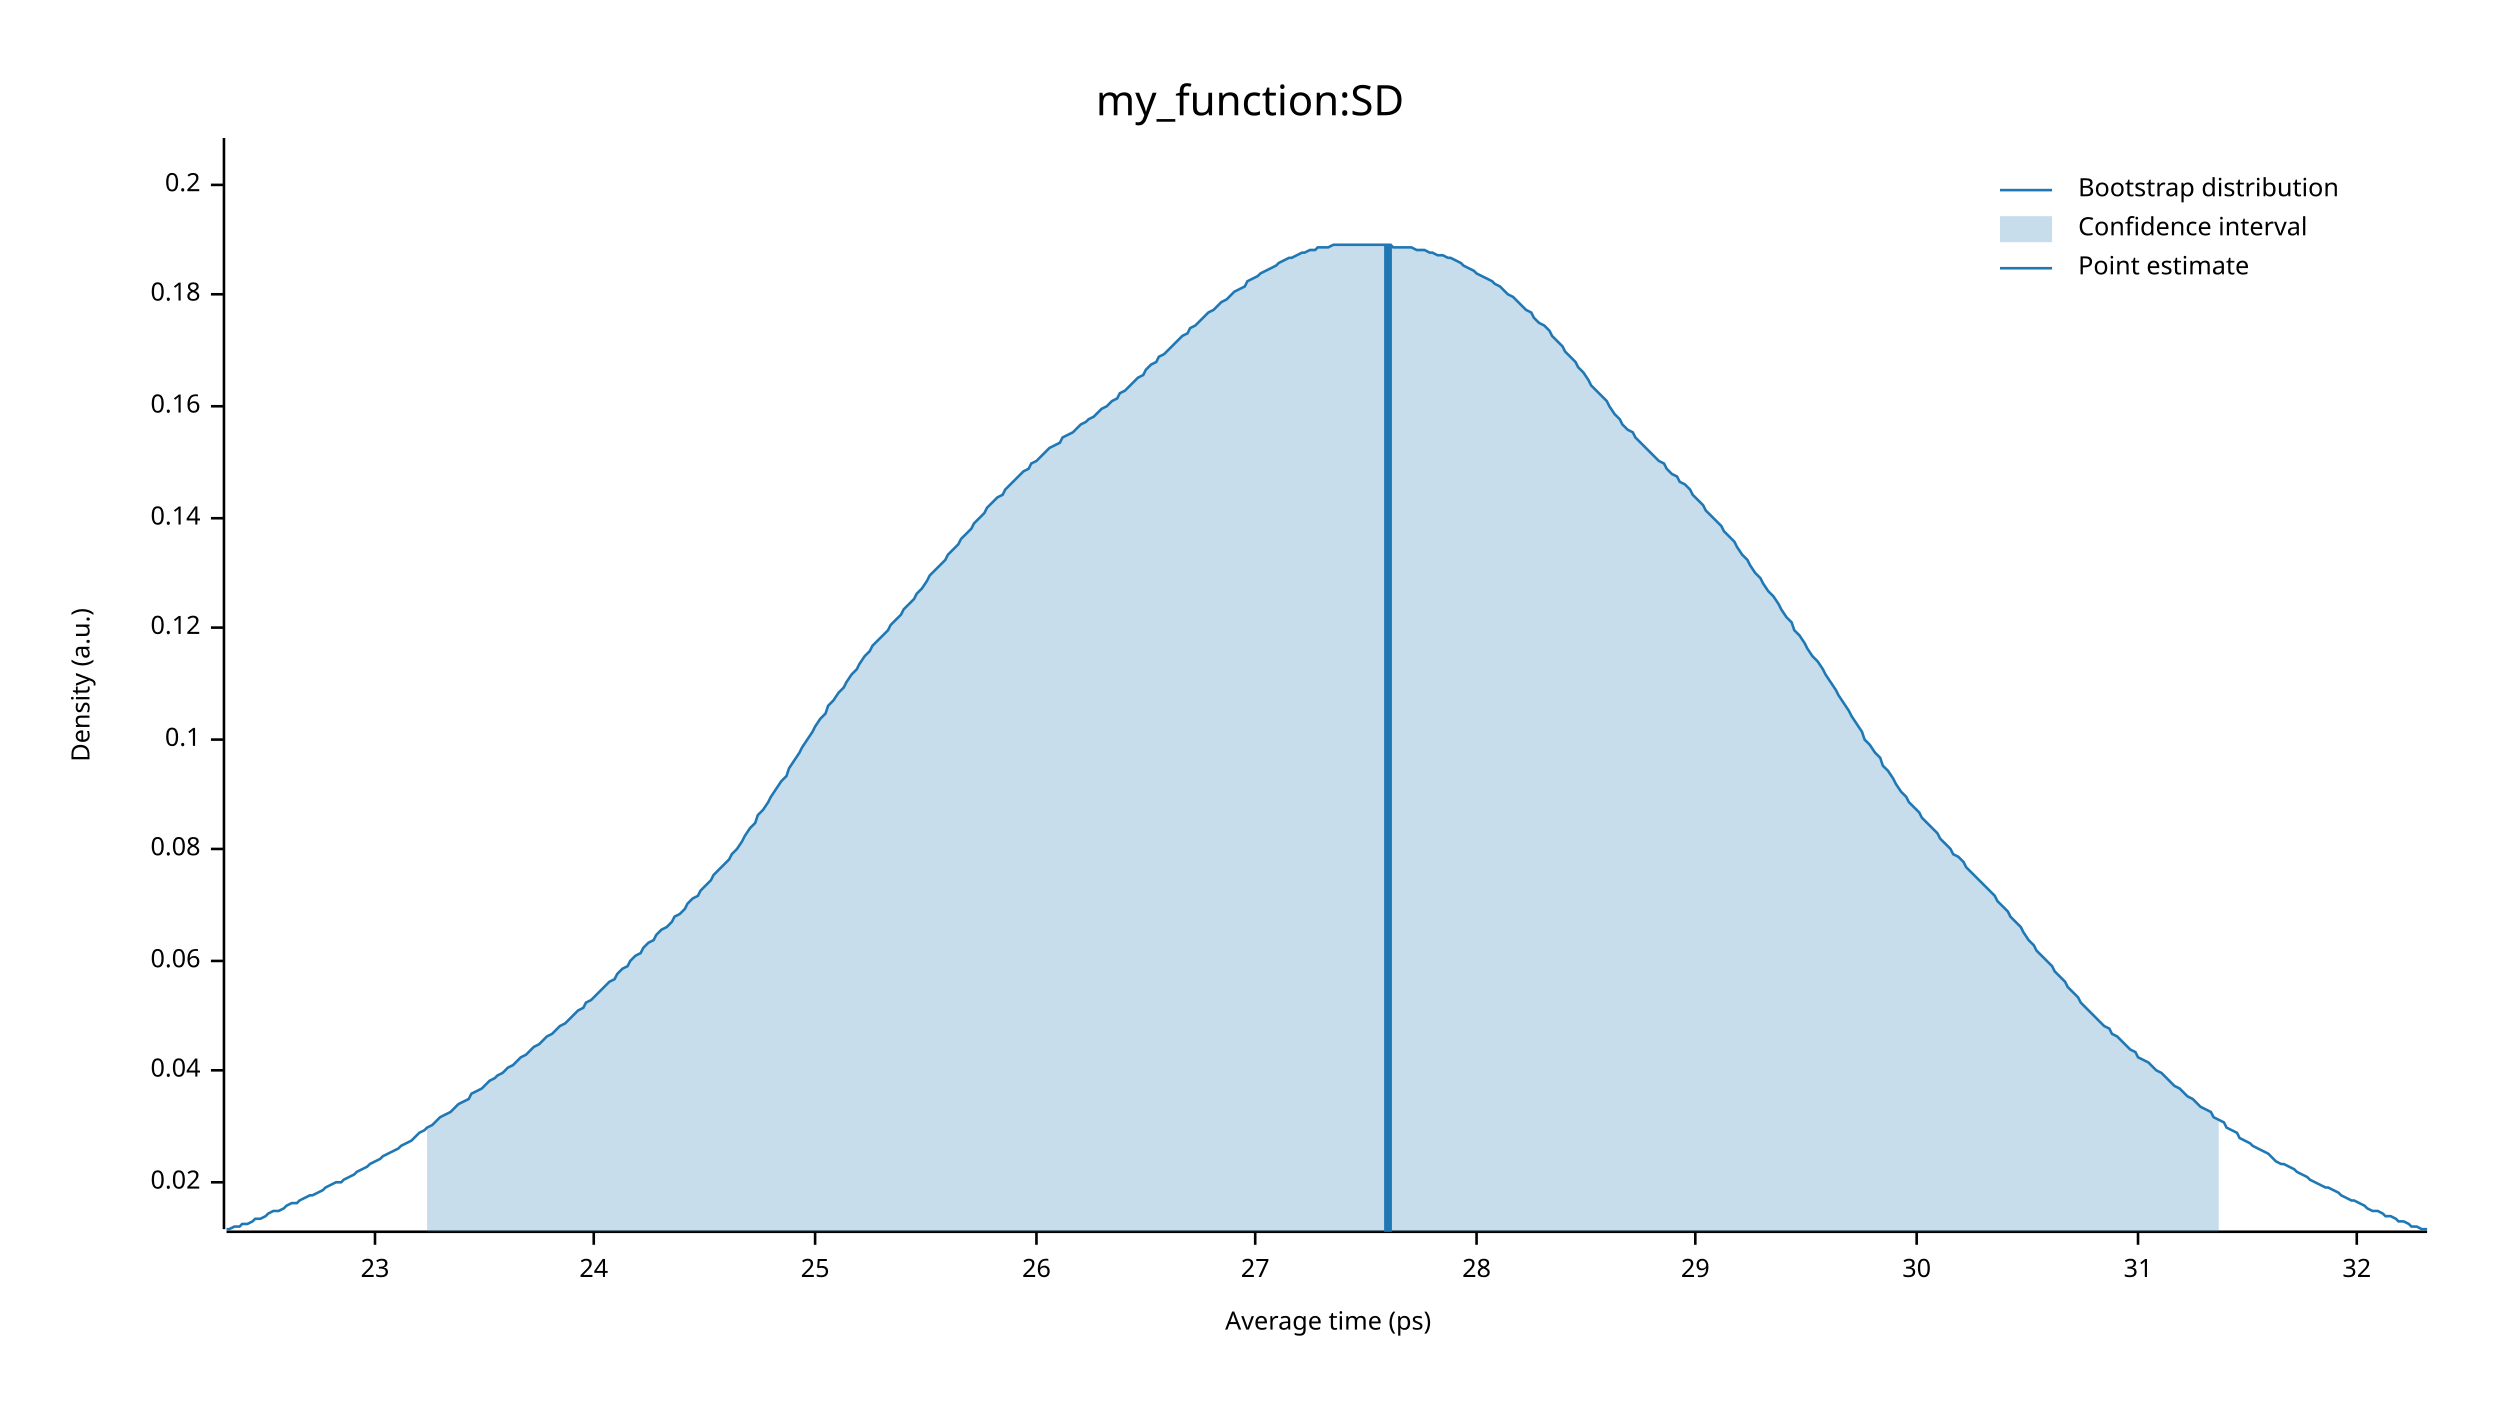
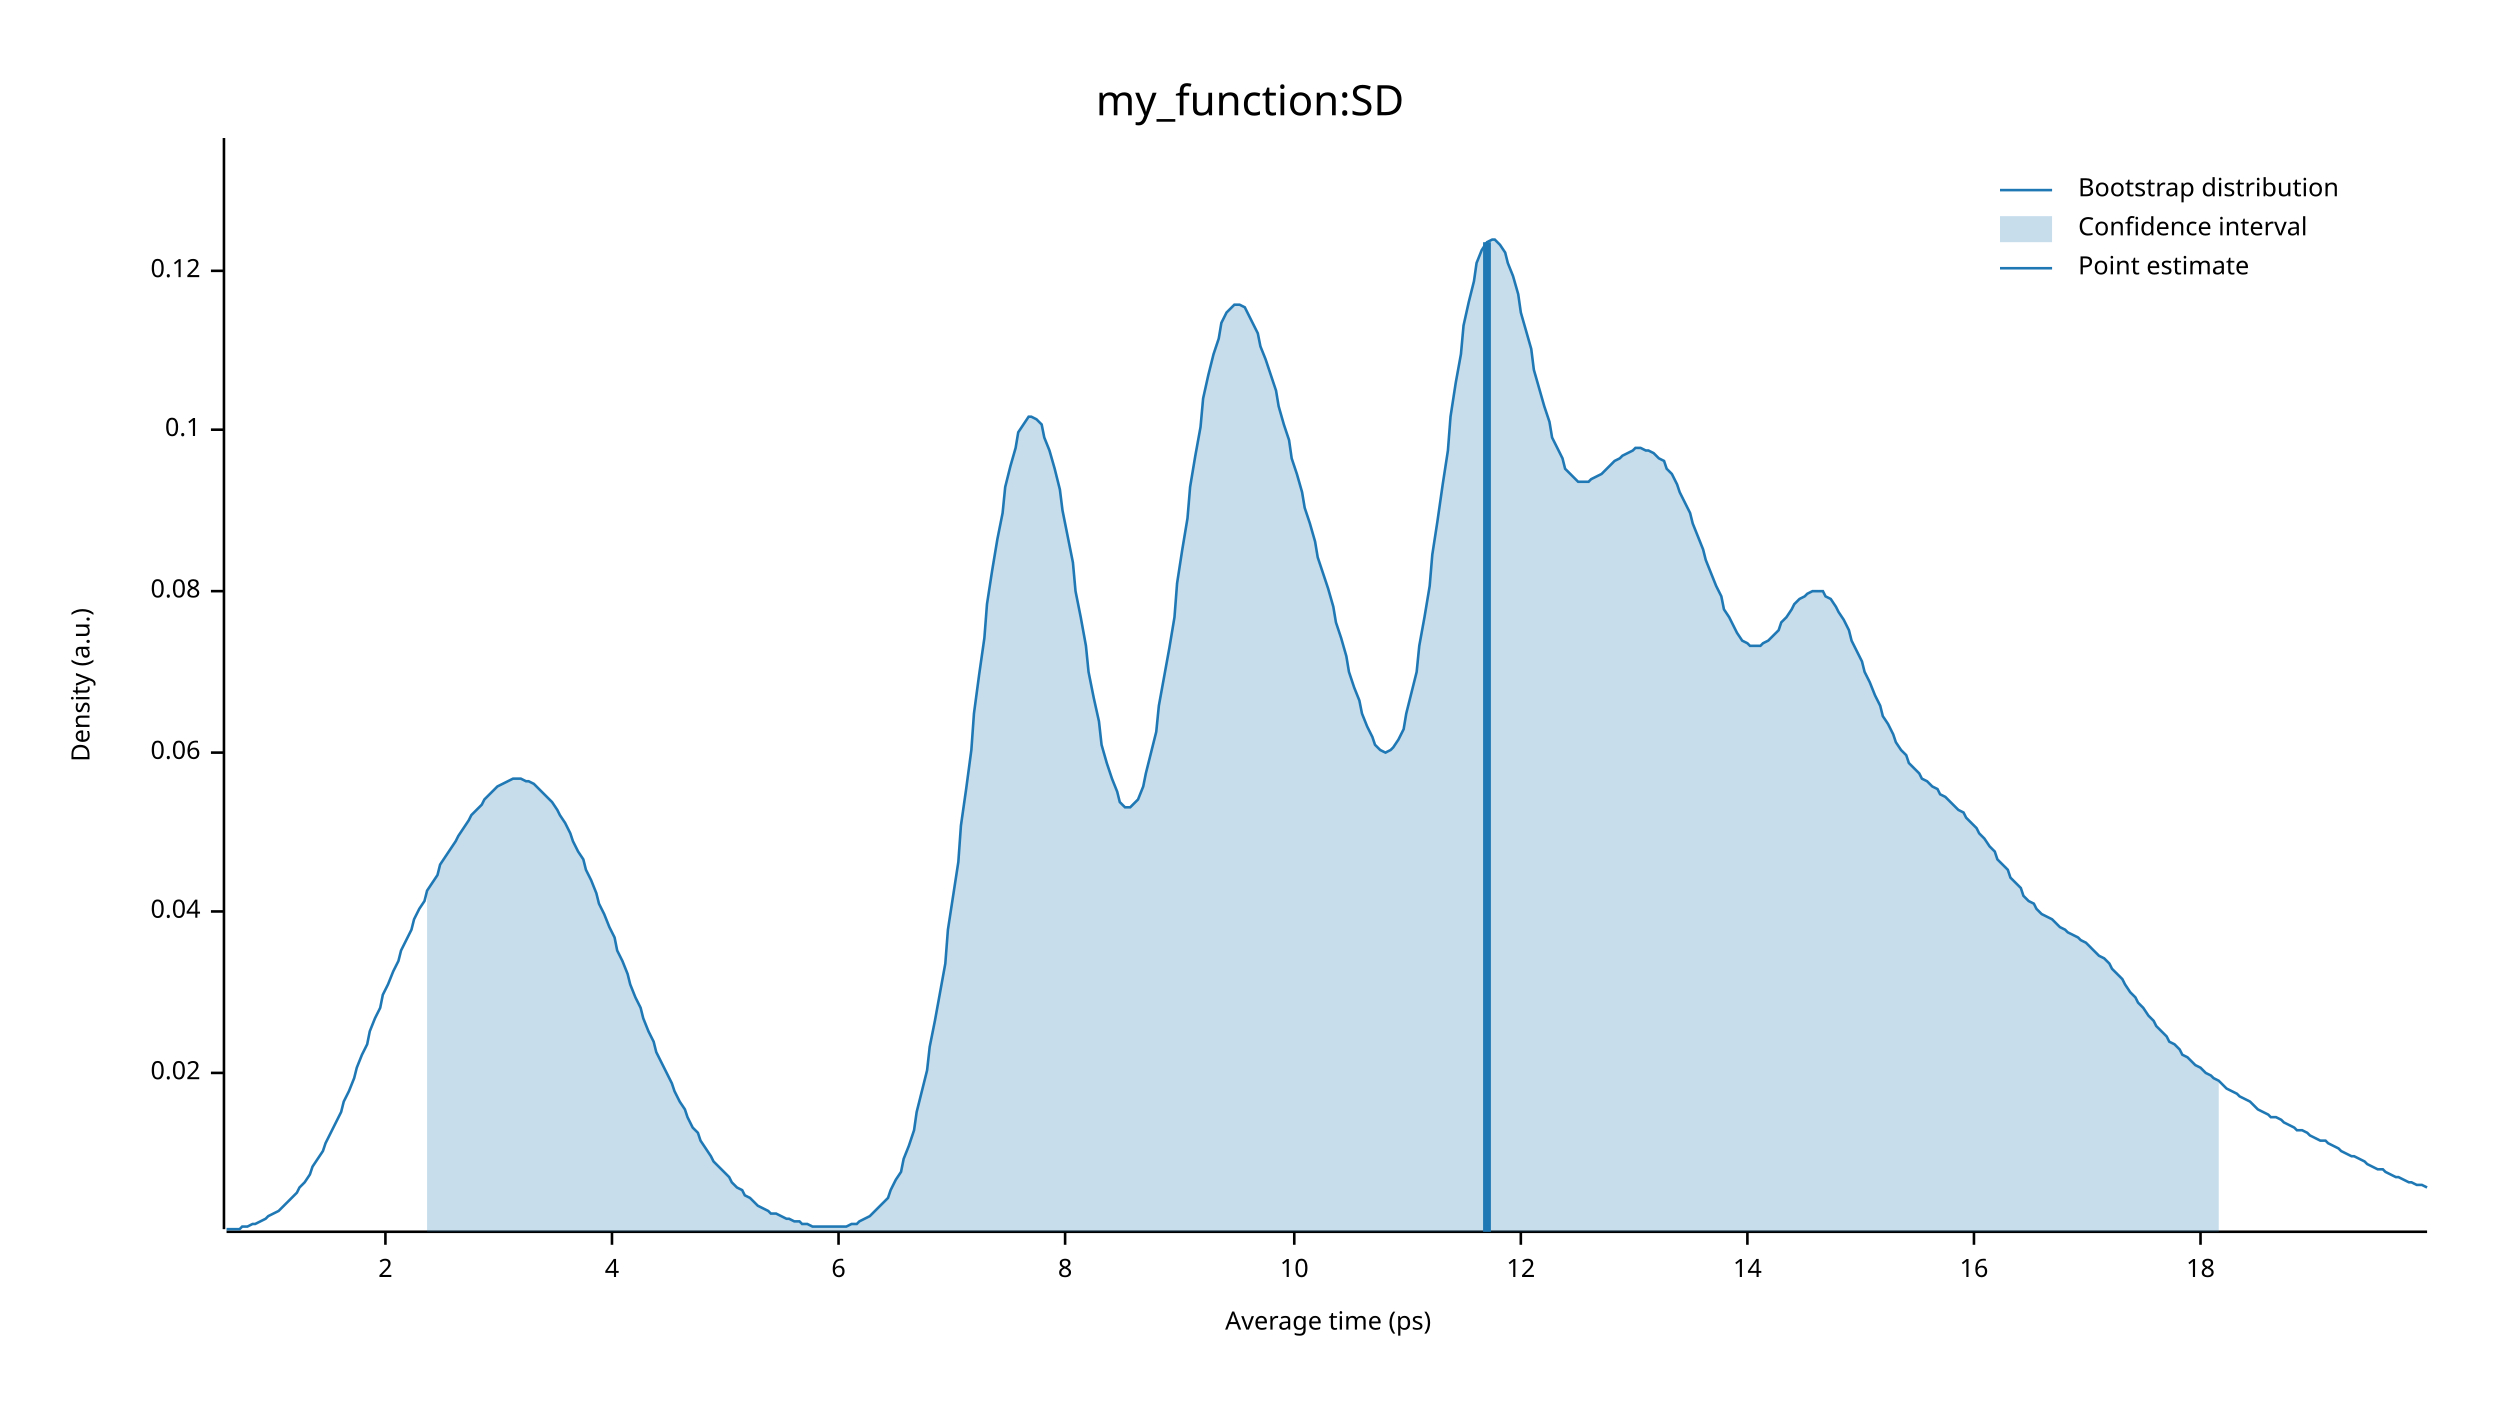
<svg xmlns="http://www.w3.org/2000/svg" width="960" height="540" viewBox="0 0 960 540">
  <text x="480" y="32" dy="0.76em" text-anchor="middle" font-family="sans-serif" font-size="16.129" opacity="1" fill="#000000">
my_function:SD
</text>
  <text x="27" y="263" dy="0.76em" text-anchor="middle" font-family="sans-serif" font-size="9.677" opacity="1" fill="#000000" transform="rotate(270, 27, 263)">
Density (a.u.)
</text>
  <text x="510" y="513" dy="-0.5ex" text-anchor="middle" font-family="sans-serif" font-size="9.677" opacity="1" fill="#000000">
Average time (ps)
</text>
  <polyline fill="none" opacity="1" stroke="#000000" stroke-width="1" points="86,53 86,472 " />
-   <text x="77" y="454" dy="0.5ex" text-anchor="end" font-family="sans-serif" font-size="9.677" opacity="1" fill="#000000">
+   <text x="77" y="412" dy="0.5ex" text-anchor="end" font-family="sans-serif" font-size="9.677" opacity="1" fill="#000000">
0.02
</text>
-   <polyline fill="none" opacity="1" stroke="#000000" stroke-width="1" points="81,454 86,454 " />
-   <text x="77" y="411" dy="0.5ex" text-anchor="end" font-family="sans-serif" font-size="9.677" opacity="1" fill="#000000">
+   <polyline fill="none" opacity="1" stroke="#000000" stroke-width="1" points="81,412 86,412 " />
+   <text x="77" y="350" dy="0.5ex" text-anchor="end" font-family="sans-serif" font-size="9.677" opacity="1" fill="#000000">
0.04
</text>
-   <polyline fill="none" opacity="1" stroke="#000000" stroke-width="1" points="81,411 86,411 " />
-   <text x="77" y="369" dy="0.5ex" text-anchor="end" font-family="sans-serif" font-size="9.677" opacity="1" fill="#000000">
+   <polyline fill="none" opacity="1" stroke="#000000" stroke-width="1" points="81,350 86,350 " />
+   <text x="77" y="289" dy="0.5ex" text-anchor="end" font-family="sans-serif" font-size="9.677" opacity="1" fill="#000000">
0.06
</text>
-   <polyline fill="none" opacity="1" stroke="#000000" stroke-width="1" points="81,369 86,369 " />
-   <text x="77" y="326" dy="0.5ex" text-anchor="end" font-family="sans-serif" font-size="9.677" opacity="1" fill="#000000">
+   <polyline fill="none" opacity="1" stroke="#000000" stroke-width="1" points="81,289 86,289 " />
+   <text x="77" y="227" dy="0.5ex" text-anchor="end" font-family="sans-serif" font-size="9.677" opacity="1" fill="#000000">
0.08
</text>
-   <polyline fill="none" opacity="1" stroke="#000000" stroke-width="1" points="81,326 86,326 " />
-   <text x="77" y="284" dy="0.5ex" text-anchor="end" font-family="sans-serif" font-size="9.677" opacity="1" fill="#000000">
+   <polyline fill="none" opacity="1" stroke="#000000" stroke-width="1" points="81,227 86,227 " />
+   <text x="77" y="165" dy="0.5ex" text-anchor="end" font-family="sans-serif" font-size="9.677" opacity="1" fill="#000000">
0.1
</text>
-   <polyline fill="none" opacity="1" stroke="#000000" stroke-width="1" points="81,284 86,284 " />
-   <text x="77" y="241" dy="0.5ex" text-anchor="end" font-family="sans-serif" font-size="9.677" opacity="1" fill="#000000">
+   <polyline fill="none" opacity="1" stroke="#000000" stroke-width="1" points="81,165 86,165 " />
+   <text x="77" y="104" dy="0.5ex" text-anchor="end" font-family="sans-serif" font-size="9.677" opacity="1" fill="#000000">
0.12
</text>
-   <polyline fill="none" opacity="1" stroke="#000000" stroke-width="1" points="81,241 86,241 " />
-   <text x="77" y="199" dy="0.5ex" text-anchor="end" font-family="sans-serif" font-size="9.677" opacity="1" fill="#000000">
- 0.14
+   <polyline fill="none" opacity="1" stroke="#000000" stroke-width="1" points="81,104 86,104 " />
+   <polyline fill="none" opacity="1" stroke="#000000" stroke-width="1" points="87,473 932,473 " />
+   <text x="148" y="483" dy="0.76em" text-anchor="middle" font-family="sans-serif" font-size="9.677" opacity="1" fill="#000000">
+ 2
</text>
-   <polyline fill="none" opacity="1" stroke="#000000" stroke-width="1" points="81,199 86,199 " />
-   <text x="77" y="156" dy="0.5ex" text-anchor="end" font-family="sans-serif" font-size="9.677" opacity="1" fill="#000000">
- 0.16
+   <polyline fill="none" opacity="1" stroke="#000000" stroke-width="1" points="148,473 148,478 " />
+   <text x="235" y="483" dy="0.76em" text-anchor="middle" font-family="sans-serif" font-size="9.677" opacity="1" fill="#000000">
+ 4
</text>
-   <polyline fill="none" opacity="1" stroke="#000000" stroke-width="1" points="81,156 86,156 " />
-   <text x="77" y="113" dy="0.5ex" text-anchor="end" font-family="sans-serif" font-size="9.677" opacity="1" fill="#000000">
- 0.18
+   <polyline fill="none" opacity="1" stroke="#000000" stroke-width="1" points="235,473 235,478 " />
+   <text x="322" y="483" dy="0.76em" text-anchor="middle" font-family="sans-serif" font-size="9.677" opacity="1" fill="#000000">
+ 6
</text>
-   <polyline fill="none" opacity="1" stroke="#000000" stroke-width="1" points="81,113 86,113 " />
-   <text x="77" y="71" dy="0.5ex" text-anchor="end" font-family="sans-serif" font-size="9.677" opacity="1" fill="#000000">
- 0.2
+   <polyline fill="none" opacity="1" stroke="#000000" stroke-width="1" points="322,473 322,478 " />
+   <text x="409" y="483" dy="0.76em" text-anchor="middle" font-family="sans-serif" font-size="9.677" opacity="1" fill="#000000">
+ 8
</text>
-   <polyline fill="none" opacity="1" stroke="#000000" stroke-width="1" points="81,71 86,71 " />
-   <polyline fill="none" opacity="1" stroke="#000000" stroke-width="1" points="87,473 932,473 " />
-   <text x="144" y="483" dy="0.76em" text-anchor="middle" font-family="sans-serif" font-size="9.677" opacity="1" fill="#000000">
- 23
+   <polyline fill="none" opacity="1" stroke="#000000" stroke-width="1" points="409,473 409,478 " />
+   <text x="497" y="483" dy="0.76em" text-anchor="middle" font-family="sans-serif" font-size="9.677" opacity="1" fill="#000000">
+ 10
</text>
-   <polyline fill="none" opacity="1" stroke="#000000" stroke-width="1" points="144,473 144,478 " />
-   <text x="228" y="483" dy="0.76em" text-anchor="middle" font-family="sans-serif" font-size="9.677" opacity="1" fill="#000000">
- 24
+   <polyline fill="none" opacity="1" stroke="#000000" stroke-width="1" points="497,473 497,478 " />
+   <text x="584" y="483" dy="0.76em" text-anchor="middle" font-family="sans-serif" font-size="9.677" opacity="1" fill="#000000">
+ 12
</text>
-   <polyline fill="none" opacity="1" stroke="#000000" stroke-width="1" points="228,473 228,478 " />
-   <text x="313" y="483" dy="0.76em" text-anchor="middle" font-family="sans-serif" font-size="9.677" opacity="1" fill="#000000">
- 25
+   <polyline fill="none" opacity="1" stroke="#000000" stroke-width="1" points="584,473 584,478 " />
+   <text x="671" y="483" dy="0.76em" text-anchor="middle" font-family="sans-serif" font-size="9.677" opacity="1" fill="#000000">
+ 14
</text>
-   <polyline fill="none" opacity="1" stroke="#000000" stroke-width="1" points="313,473 313,478 " />
-   <text x="398" y="483" dy="0.76em" text-anchor="middle" font-family="sans-serif" font-size="9.677" opacity="1" fill="#000000">
- 26
+   <polyline fill="none" opacity="1" stroke="#000000" stroke-width="1" points="671,473 671,478 " />
+   <text x="758" y="483" dy="0.76em" text-anchor="middle" font-family="sans-serif" font-size="9.677" opacity="1" fill="#000000">
+ 16
</text>
-   <polyline fill="none" opacity="1" stroke="#000000" stroke-width="1" points="398,473 398,478 " />
-   <text x="482" y="483" dy="0.76em" text-anchor="middle" font-family="sans-serif" font-size="9.677" opacity="1" fill="#000000">
- 27
+   <polyline fill="none" opacity="1" stroke="#000000" stroke-width="1" points="758,473 758,478 " />
+   <text x="845" y="483" dy="0.76em" text-anchor="middle" font-family="sans-serif" font-size="9.677" opacity="1" fill="#000000">
+ 18
</text>
-   <polyline fill="none" opacity="1" stroke="#000000" stroke-width="1" points="482,473 482,478 " />
-   <text x="567" y="483" dy="0.76em" text-anchor="middle" font-family="sans-serif" font-size="9.677" opacity="1" fill="#000000">
- 28
- </text>
-   <polyline fill="none" opacity="1" stroke="#000000" stroke-width="1" points="567,473 567,478 " />
-   <text x="651" y="483" dy="0.76em" text-anchor="middle" font-family="sans-serif" font-size="9.677" opacity="1" fill="#000000">
- 29
- </text>
-   <polyline fill="none" opacity="1" stroke="#000000" stroke-width="1" points="651,473 651,478 " />
-   <text x="736" y="483" dy="0.76em" text-anchor="middle" font-family="sans-serif" font-size="9.677" opacity="1" fill="#000000">
- 30
- </text>
-   <polyline fill="none" opacity="1" stroke="#000000" stroke-width="1" points="736,473 736,478 " />
-   <text x="821" y="483" dy="0.76em" text-anchor="middle" font-family="sans-serif" font-size="9.677" opacity="1" fill="#000000">
- 31
- </text>
-   <polyline fill="none" opacity="1" stroke="#000000" stroke-width="1" points="821,473 821,478 " />
-   <text x="905" y="483" dy="0.76em" text-anchor="middle" font-family="sans-serif" font-size="9.677" opacity="1" fill="#000000">
- 32
- </text>
-   <polyline fill="none" opacity="1" stroke="#000000" stroke-width="1" points="905,473 905,478 " />
-   <polyline fill="none" opacity="1" stroke="#1F78B4" stroke-width="1" points="87,472 88,472 90,471 92,471 93,470 95,470 97,469 98,468 100,468 102,467 103,466 105,465 107,465 109,464 110,463 112,462 114,462 115,461 117,460 119,459 120,459 122,458 124,457 125,456 127,455 129,454 131,454 132,453 134,452 136,451 137,450 139,449 141,448 142,447 144,446 146,445 147,444 149,443 151,442 153,441 154,440 156,439 158,438 159,437 161,435 163,434 164,433 166,432 168,430 169,429 171,428 173,427 175,425 176,424 178,423 180,422 181,420 183,419 185,418 186,417 188,415 190,414 191,413 193,412 195,410 197,409 198,408 200,406 202,405 203,404 205,402 207,401 208,400 210,398 212,397 214,395 215,394 217,393 219,391 220,390 222,388 224,387 225,385 227,384 229,382 230,381 232,379 234,377 236,376 237,374 239,372 241,371 242,369 244,367 246,366 247,364 249,362 251,361 252,359 254,357 256,356 258,354 259,352 261,351 263,349 264,347 266,345 268,344 269,342 271,340 273,338 274,336 276,334 278,332 280,330 281,328 283,326 285,323 286,321 288,318 290,316 291,313 293,311 295,308 296,306 298,303 300,300 302,298 303,295 305,292 307,289 308,287 310,284 312,281 313,279 315,276 317,274 318,271 320,269 322,266 324,264 325,262 327,259 329,257 330,255 332,252 334,250 335,248 337,246 339,244 341,242 342,240 344,238 346,236 347,234 349,232 351,230 352,228 354,226 356,223 357,221 359,219 361,217 363,215 364,213 366,211 368,209 369,207 371,205 373,203 374,201 376,199 378,197 379,195 381,193 383,191 385,190 386,188 388,186 390,184 391,183 393,181 395,180 396,178 398,177 400,175 401,174 403,172 405,171 407,170 408,168 410,167 412,166 413,165 415,163 417,162 418,161 420,160 422,158 423,157 425,156 427,154 429,153 430,151 432,150 434,148 435,147 437,145 439,144 440,142 442,140 444,139 445,137 447,136 449,134 451,132 452,131 454,129 456,128 457,126 459,125 461,123 462,122 464,120 466,119 468,117 469,116 471,115 473,113 474,112 476,111 478,110 479,108 481,107 483,106 484,105 486,104 488,103 490,102 491,101 493,100 495,99 496,99 498,98 500,97 501,97 503,96 505,96 506,95 508,95 510,95 512,94 513,94 515,94 517,94 518,94 520,94 522,94 523,94 525,94 527,94 528,94 530,94 532,94 534,94 535,95 537,95 539,95 540,95 542,95 544,96 545,96 547,96 549,97 550,97 552,98 554,98 556,99 557,99 559,100 561,101 562,102 564,103 566,104 567,105 569,106 571,107 573,108 574,109 576,110 578,112 579,113 581,114 583,116 584,117 586,119 588,120 589,122 591,124 593,125 595,127 596,129 598,131 600,133 601,135 603,137 605,139 606,141 608,143 610,146 611,148 613,150 615,152 617,154 618,156 620,159 622,161 623,163 625,165 627,166 628,168 630,170 632,172 633,173 635,175 637,177 639,178 640,180 642,182 644,183 645,185 647,186 649,188 650,190 652,192 654,194 655,196 657,198 659,200 661,202 662,204 664,206 666,208 667,210 669,213 671,215 672,217 674,220 676,222 677,224 679,227 681,229 683,232 684,234 686,237 688,239 689,242 691,244 693,247 694,249 696,252 698,254 700,257 701,259 703,262 705,265 706,267 708,270 710,273 711,275 713,278 715,281 716,284 718,286 720,289 722,291 723,294 725,296 727,299 728,301 730,304 732,306 733,308 735,310 737,312 738,314 740,316 742,318 744,320 745,322 747,324 749,326 750,328 752,329 754,331 755,333 757,335 759,337 760,338 762,340 764,342 766,344 767,346 769,348 771,350 772,352 774,354 776,356 777,358 779,361 781,363 782,365 784,367 786,369 788,371 789,373 791,375 793,377 794,379 796,381 798,383 799,385 801,387 803,389 804,390 806,392 808,394 810,395 811,397 813,398 815,400 816,401 818,403 820,404 821,406 823,407 825,408 827,410 828,411 830,412 832,414 833,415 835,417 837,418 838,419 840,421 842,422 843,423 845,425 847,426 849,427 850,429 852,430 854,431 855,433 857,434 859,435 860,437 862,438 864,439 865,440 867,441 869,442 871,443 872,444 874,446 876,447 877,447 879,448 881,449 882,450 884,451 886,452 887,453 889,454 891,455 893,456 894,456 896,457 898,458 899,459 901,460 903,461 904,461 906,462 908,463 909,464 911,465 913,465 915,466 916,467 918,467 920,468 921,469 923,469 925,470 926,471 928,471 930,472 932,472 " />
-   <polygon opacity="0.25" fill="#1F78B4" points="164,433 166,432 168,430 169,429 171,428 173,427 175,425 176,424 178,423 180,422 181,420 183,419 185,418 186,417 188,415 190,414 191,413 193,412 195,410 197,409 198,408 200,406 202,405 203,404 205,402 207,401 208,400 210,398 212,397 214,395 215,394 217,393 219,391 220,390 222,388 224,387 225,385 227,384 229,382 230,381 232,379 234,377 236,376 237,374 239,372 241,371 242,369 244,367 246,366 247,364 249,362 251,361 252,359 254,357 256,356 258,354 259,352 261,351 263,349 264,347 266,345 268,344 269,342 271,340 273,338 274,336 276,334 278,332 280,330 281,328 283,326 285,323 286,321 288,318 290,316 291,313 293,311 295,308 296,306 298,303 300,300 302,298 303,295 305,292 307,289 308,287 310,284 312,281 313,279 315,276 317,274 318,271 320,269 322,266 324,264 325,262 327,259 329,257 330,255 332,252 334,250 335,248 337,246 339,244 341,242 342,240 344,238 346,236 347,234 349,232 351,230 352,228 354,226 356,223 357,221 359,219 361,217 363,215 364,213 366,211 368,209 369,207 371,205 373,203 374,201 376,199 378,197 379,195 381,193 383,191 385,190 386,188 388,186 390,184 391,183 393,181 395,180 396,178 398,177 400,175 401,174 403,172 405,171 407,170 408,168 410,167 412,166 413,165 415,163 417,162 418,161 420,160 422,158 423,157 425,156 427,154 429,153 430,151 432,150 434,148 435,147 437,145 439,144 440,142 442,140 444,139 445,137 447,136 449,134 451,132 452,131 454,129 456,128 457,126 459,125 461,123 462,122 464,120 466,119 468,117 469,116 471,115 473,113 474,112 476,111 478,110 479,108 481,107 483,106 484,105 486,104 488,103 490,102 491,101 493,100 495,99 496,99 498,98 500,97 501,97 503,96 505,96 506,95 508,95 510,95 512,94 513,94 515,94 517,94 518,94 520,94 522,94 523,94 525,94 527,94 528,94 530,94 532,94 534,94 535,95 537,95 539,95 540,95 542,95 544,96 545,96 547,96 549,97 550,97 552,98 554,98 556,99 557,99 559,100 561,101 562,102 564,103 566,104 567,105 569,106 571,107 573,108 574,109 576,110 578,112 579,113 581,114 583,116 584,117 586,119 588,120 589,122 591,124 593,125 595,127 596,129 598,131 600,133 601,135 603,137 605,139 606,141 608,143 610,146 611,148 613,150 615,152 617,154 618,156 620,159 622,161 623,163 625,165 627,166 628,168 630,170 632,172 633,173 635,175 637,177 639,178 640,180 642,182 644,183 645,185 647,186 649,188 650,190 652,192 654,194 655,196 657,198 659,200 661,202 662,204 664,206 666,208 667,210 669,213 671,215 672,217 674,220 676,222 677,224 679,227 681,229 683,232 684,234 686,237 688,239 689,242 691,244 693,247 694,249 696,252 698,254 700,257 701,259 703,262 705,265 706,267 708,270 710,273 711,275 713,278 715,281 716,284 718,286 720,289 722,291 723,294 725,296 727,299 728,301 730,304 732,306 733,308 735,310 737,312 738,314 740,316 742,318 744,320 745,322 747,324 749,326 750,328 752,329 754,331 755,333 757,335 759,337 760,338 762,340 764,342 766,344 767,346 769,348 771,350 772,352 774,354 776,356 777,358 779,361 781,363 782,365 784,367 786,369 788,371 789,373 791,375 793,377 794,379 796,381 798,383 799,385 801,387 803,389 804,390 806,392 808,394 810,395 811,397 813,398 815,400 816,401 818,403 820,404 821,406 823,407 825,408 827,410 828,411 830,412 832,414 833,415 835,417 837,418 838,419 840,421 842,422 843,423 845,425 847,426 849,427 850,429 852,430 852,473 164,473 " />
-   <polyline fill="none" opacity="1" stroke="#1F78B4" stroke-width="3" points="533,473 533,94 " />
+   <polyline fill="none" opacity="1" stroke="#000000" stroke-width="1" points="845,473 845,478 " />
+   <polyline fill="none" opacity="1" stroke="#1F78B4" stroke-width="1" points="87,472 88,472 90,472 92,472 93,471 95,471 97,470 98,470 100,469 102,468 103,467 105,466 107,465 109,463 110,462 112,460 114,458 115,456 117,454 119,451 120,448 122,445 124,442 125,439 127,435 129,431 131,427 132,423 134,419 136,414 137,410 139,405 141,401 142,396 144,391 146,387 147,382 149,378 151,373 153,369 154,365 156,361 158,357 159,353 161,349 163,346 164,342 166,339 168,336 169,332 171,329 173,326 175,323 176,321 178,318 180,315 181,313 183,311 185,309 186,307 188,305 190,303 191,302 193,301 195,300 197,299 198,299 200,299 202,300 203,300 205,301 207,303 208,304 210,306 212,308 214,311 215,313 217,316 219,320 220,323 222,327 224,330 225,334 227,338 229,343 230,347 232,351 234,356 236,360 237,365 239,369 241,374 242,378 244,383 246,387 247,391 249,396 251,400 252,404 254,408 256,412 258,416 259,419 261,423 263,426 264,429 266,433 268,435 269,438 271,441 273,444 274,446 276,448 278,450 280,452 281,454 283,456 285,457 286,459 288,460 290,462 291,463 293,464 295,465 296,466 298,466 300,467 302,468 303,468 305,469 307,469 308,470 310,470 312,471 313,471 315,471 317,471 318,471 320,471 322,471 324,471 325,471 327,470 329,470 330,469 332,468 334,467 335,466 337,464 339,462 341,460 342,457 344,453 346,450 347,445 349,440 351,434 352,427 354,419 356,411 357,402 359,392 361,381 363,370 364,357 366,344 368,331 369,317 371,303 373,288 374,274 376,259 378,245 379,232 381,219 383,207 385,197 386,187 388,179 390,172 391,166 393,163 395,160 396,160 398,161 400,163 401,168 403,173 405,180 407,188 408,196 410,206 412,216 413,227 415,237 417,248 418,258 420,268 422,277 423,286 425,293 427,299 429,304 430,308 432,310 434,310 435,309 437,307 439,302 440,297 442,289 444,281 445,271 447,260 449,249 451,237 452,224 454,211 456,199 457,187 459,175 461,164 462,153 464,144 466,136 468,130 469,124 471,120 473,118 474,117 476,117 478,118 479,120 481,124 483,128 484,133 486,138 488,144 490,150 491,156 493,163 495,169 496,176 498,182 500,189 501,195 503,201 505,208 506,214 508,220 510,226 512,233 513,239 515,245 517,252 518,258 520,264 522,269 523,274 525,279 527,283 528,286 530,288 532,289 534,288 535,287 537,284 539,280 540,274 542,266 544,258 545,248 547,237 549,225 550,213 552,200 554,186 556,173 557,160 559,147 561,136 562,125 564,116 566,108 567,101 569,96 571,93 573,92 574,92 576,94 578,97 579,101 581,106 583,113 584,120 586,127 588,134 589,142 591,149 593,156 595,162 596,168 598,172 600,176 601,180 603,182 605,184 606,185 608,185 610,185 611,184 613,183 615,182 617,180 618,179 620,177 622,176 623,175 625,174 627,173 628,172 630,172 632,173 633,173 635,174 637,176 639,177 640,180 642,182 644,186 645,189 647,193 649,197 650,201 652,206 654,211 655,215 657,220 659,225 661,229 662,234 664,237 666,241 667,243 669,246 671,247 672,248 674,248 676,248 677,247 679,246 681,244 683,242 684,239 686,237 688,234 689,232 691,230 693,229 694,228 696,227 698,227 700,227 701,229 703,230 705,233 706,235 708,238 710,242 711,246 713,250 715,254 716,258 718,262 720,267 722,271 723,275 725,278 727,282 728,285 730,288 732,290 733,293 735,295 737,297 738,299 740,300 742,302 744,303 745,305 747,306 749,308 750,309 752,311 754,312 755,314 757,316 759,318 760,320 762,322 764,325 766,327 767,330 769,332 771,334 772,337 774,339 776,341 777,344 779,346 781,347 782,349 784,351 786,352 788,353 789,354 791,356 793,357 794,358 796,359 798,360 799,361 801,362 803,364 804,365 806,367 808,368 810,370 811,372 813,374 815,376 816,378 818,381 820,383 821,385 823,387 825,390 827,392 828,394 830,396 832,398 833,400 835,401 837,403 838,405 840,406 842,408 843,409 845,410 847,412 849,413 850,414 852,415 854,417 855,418 857,419 859,420 860,421 862,422 864,423 865,424 867,426 869,427 871,428 872,429 874,429 876,430 877,431 879,432 881,433 882,434 884,434 886,435 887,436 889,437 891,438 893,438 894,439 896,440 898,441 899,442 901,443 903,444 904,444 906,445 908,446 909,447 911,448 913,449 915,449 916,450 918,451 920,452 921,452 923,453 925,454 926,454 928,455 930,455 932,456 " />
+   <polygon opacity="0.25" fill="#1F78B4" points="164,342 166,339 168,336 169,332 171,329 173,326 175,323 176,321 178,318 180,315 181,313 183,311 185,309 186,307 188,305 190,303 191,302 193,301 195,300 197,299 198,299 200,299 202,300 203,300 205,301 207,303 208,304 210,306 212,308 214,311 215,313 217,316 219,320 220,323 222,327 224,330 225,334 227,338 229,343 230,347 232,351 234,356 236,360 237,365 239,369 241,374 242,378 244,383 246,387 247,391 249,396 251,400 252,404 254,408 256,412 258,416 259,419 261,423 263,426 264,429 266,433 268,435 269,438 271,441 273,444 274,446 276,448 278,450 280,452 281,454 283,456 285,457 286,459 288,460 290,462 291,463 293,464 295,465 296,466 298,466 300,467 302,468 303,468 305,469 307,469 308,470 310,470 312,471 313,471 315,471 317,471 318,471 320,471 322,471 324,471 325,471 327,470 329,470 330,469 332,468 334,467 335,466 337,464 339,462 341,460 342,457 344,453 346,450 347,445 349,440 351,434 352,427 354,419 356,411 357,402 359,392 361,381 363,370 364,357 366,344 368,331 369,317 371,303 373,288 374,274 376,259 378,245 379,232 381,219 383,207 385,197 386,187 388,179 390,172 391,166 393,163 395,160 396,160 398,161 400,163 401,168 403,173 405,180 407,188 408,196 410,206 412,216 413,227 415,237 417,248 418,258 420,268 422,277 423,286 425,293 427,299 429,304 430,308 432,310 434,310 435,309 437,307 439,302 440,297 442,289 444,281 445,271 447,260 449,249 451,237 452,224 454,211 456,199 457,187 459,175 461,164 462,153 464,144 466,136 468,130 469,124 471,120 473,118 474,117 476,117 478,118 479,120 481,124 483,128 484,133 486,138 488,144 490,150 491,156 493,163 495,169 496,176 498,182 500,189 501,195 503,201 505,208 506,214 508,220 510,226 512,233 513,239 515,245 517,252 518,258 520,264 522,269 523,274 525,279 527,283 528,286 530,288 532,289 534,288 535,287 537,284 539,280 540,274 542,266 544,258 545,248 547,237 549,225 550,213 552,200 554,186 556,173 557,160 559,147 561,136 562,125 564,116 566,108 567,101 569,96 571,93 573,92 574,92 576,94 578,97 579,101 581,106 583,113 584,120 586,127 588,134 589,142 591,149 593,156 595,162 596,168 598,172 600,176 601,180 603,182 605,184 606,185 608,185 610,185 611,184 613,183 615,182 617,180 618,179 620,177 622,176 623,175 625,174 627,173 628,172 630,172 632,173 633,173 635,174 637,176 639,177 640,180 642,182 644,186 645,189 647,193 649,197 650,201 652,206 654,211 655,215 657,220 659,225 661,229 662,234 664,237 666,241 667,243 669,246 671,247 672,248 674,248 676,248 677,247 679,246 681,244 683,242 684,239 686,237 688,234 689,232 691,230 693,229 694,228 696,227 698,227 700,227 701,229 703,230 705,233 706,235 708,238 710,242 711,246 713,250 715,254 716,258 718,262 720,267 722,271 723,275 725,278 727,282 728,285 730,288 732,290 733,293 735,295 737,297 738,299 740,300 742,302 744,303 745,305 747,306 749,308 750,309 752,311 754,312 755,314 757,316 759,318 760,320 762,322 764,325 766,327 767,330 769,332 771,334 772,337 774,339 776,341 777,344 779,346 781,347 782,349 784,351 786,352 788,353 789,354 791,356 793,357 794,358 796,359 798,360 799,361 801,362 803,364 804,365 806,367 808,368 810,370 811,372 813,374 815,376 816,378 818,381 820,383 821,385 823,387 825,390 827,392 828,394 830,396 832,398 833,400 835,401 837,403 838,405 840,406 842,408 843,409 845,410 847,412 849,413 850,414 852,415 852,473 164,473 " />
+   <polyline fill="none" opacity="1" stroke="#1F78B4" stroke-width="3" points="571,473 571,93 " />
  <text x="798" y="68" dy="0.76em" text-anchor="start" font-family="sans-serif" font-size="9.677" opacity="1" fill="#000000">
Bootstrap distribution
</text>
  <text x="798" y="83" dy="0.76em" text-anchor="start" font-family="sans-serif" font-size="9.677" opacity="1" fill="#000000">
Confidence interval
</text>
  <text x="798" y="98" dy="0.76em" text-anchor="start" font-family="sans-serif" font-size="9.677" opacity="1" fill="#000000">
Point estimate
</text>
  <polyline fill="none" opacity="1" stroke="#1F78B4" stroke-width="1" points="768,73 788,73 " />
  <rect x="768" y="83" width="20" height="10" opacity="0.25" fill="#1F78B4" stroke="none" />
  <polyline fill="none" opacity="1" stroke="#1F78B4" stroke-width="1" points="768,103 788,103 " />
</svg>
